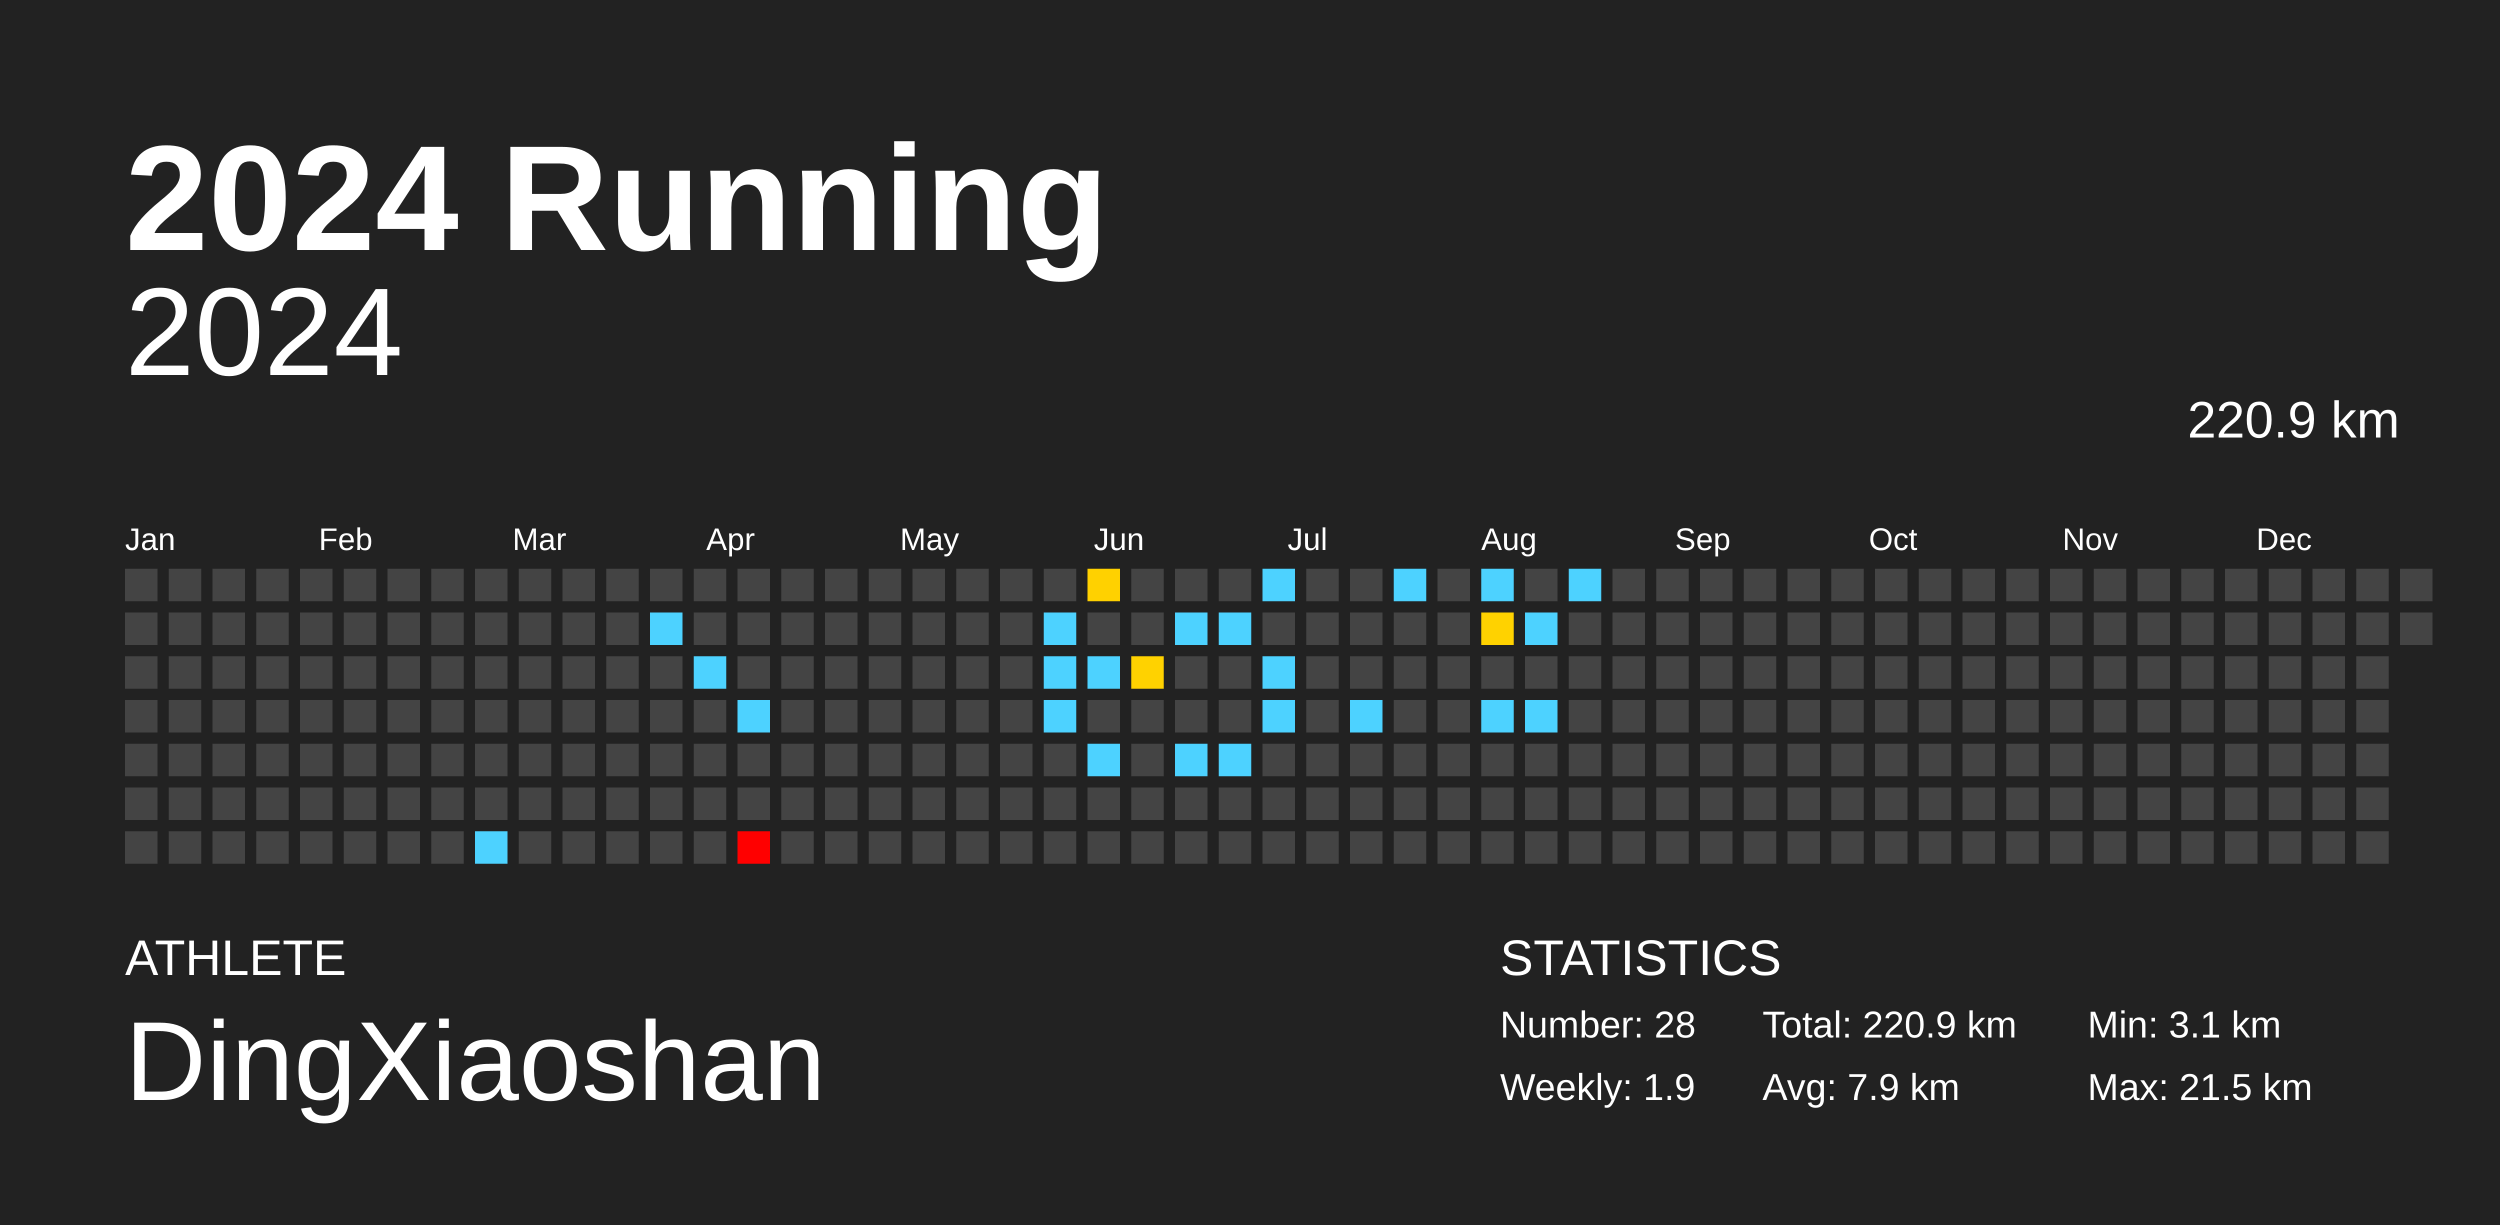
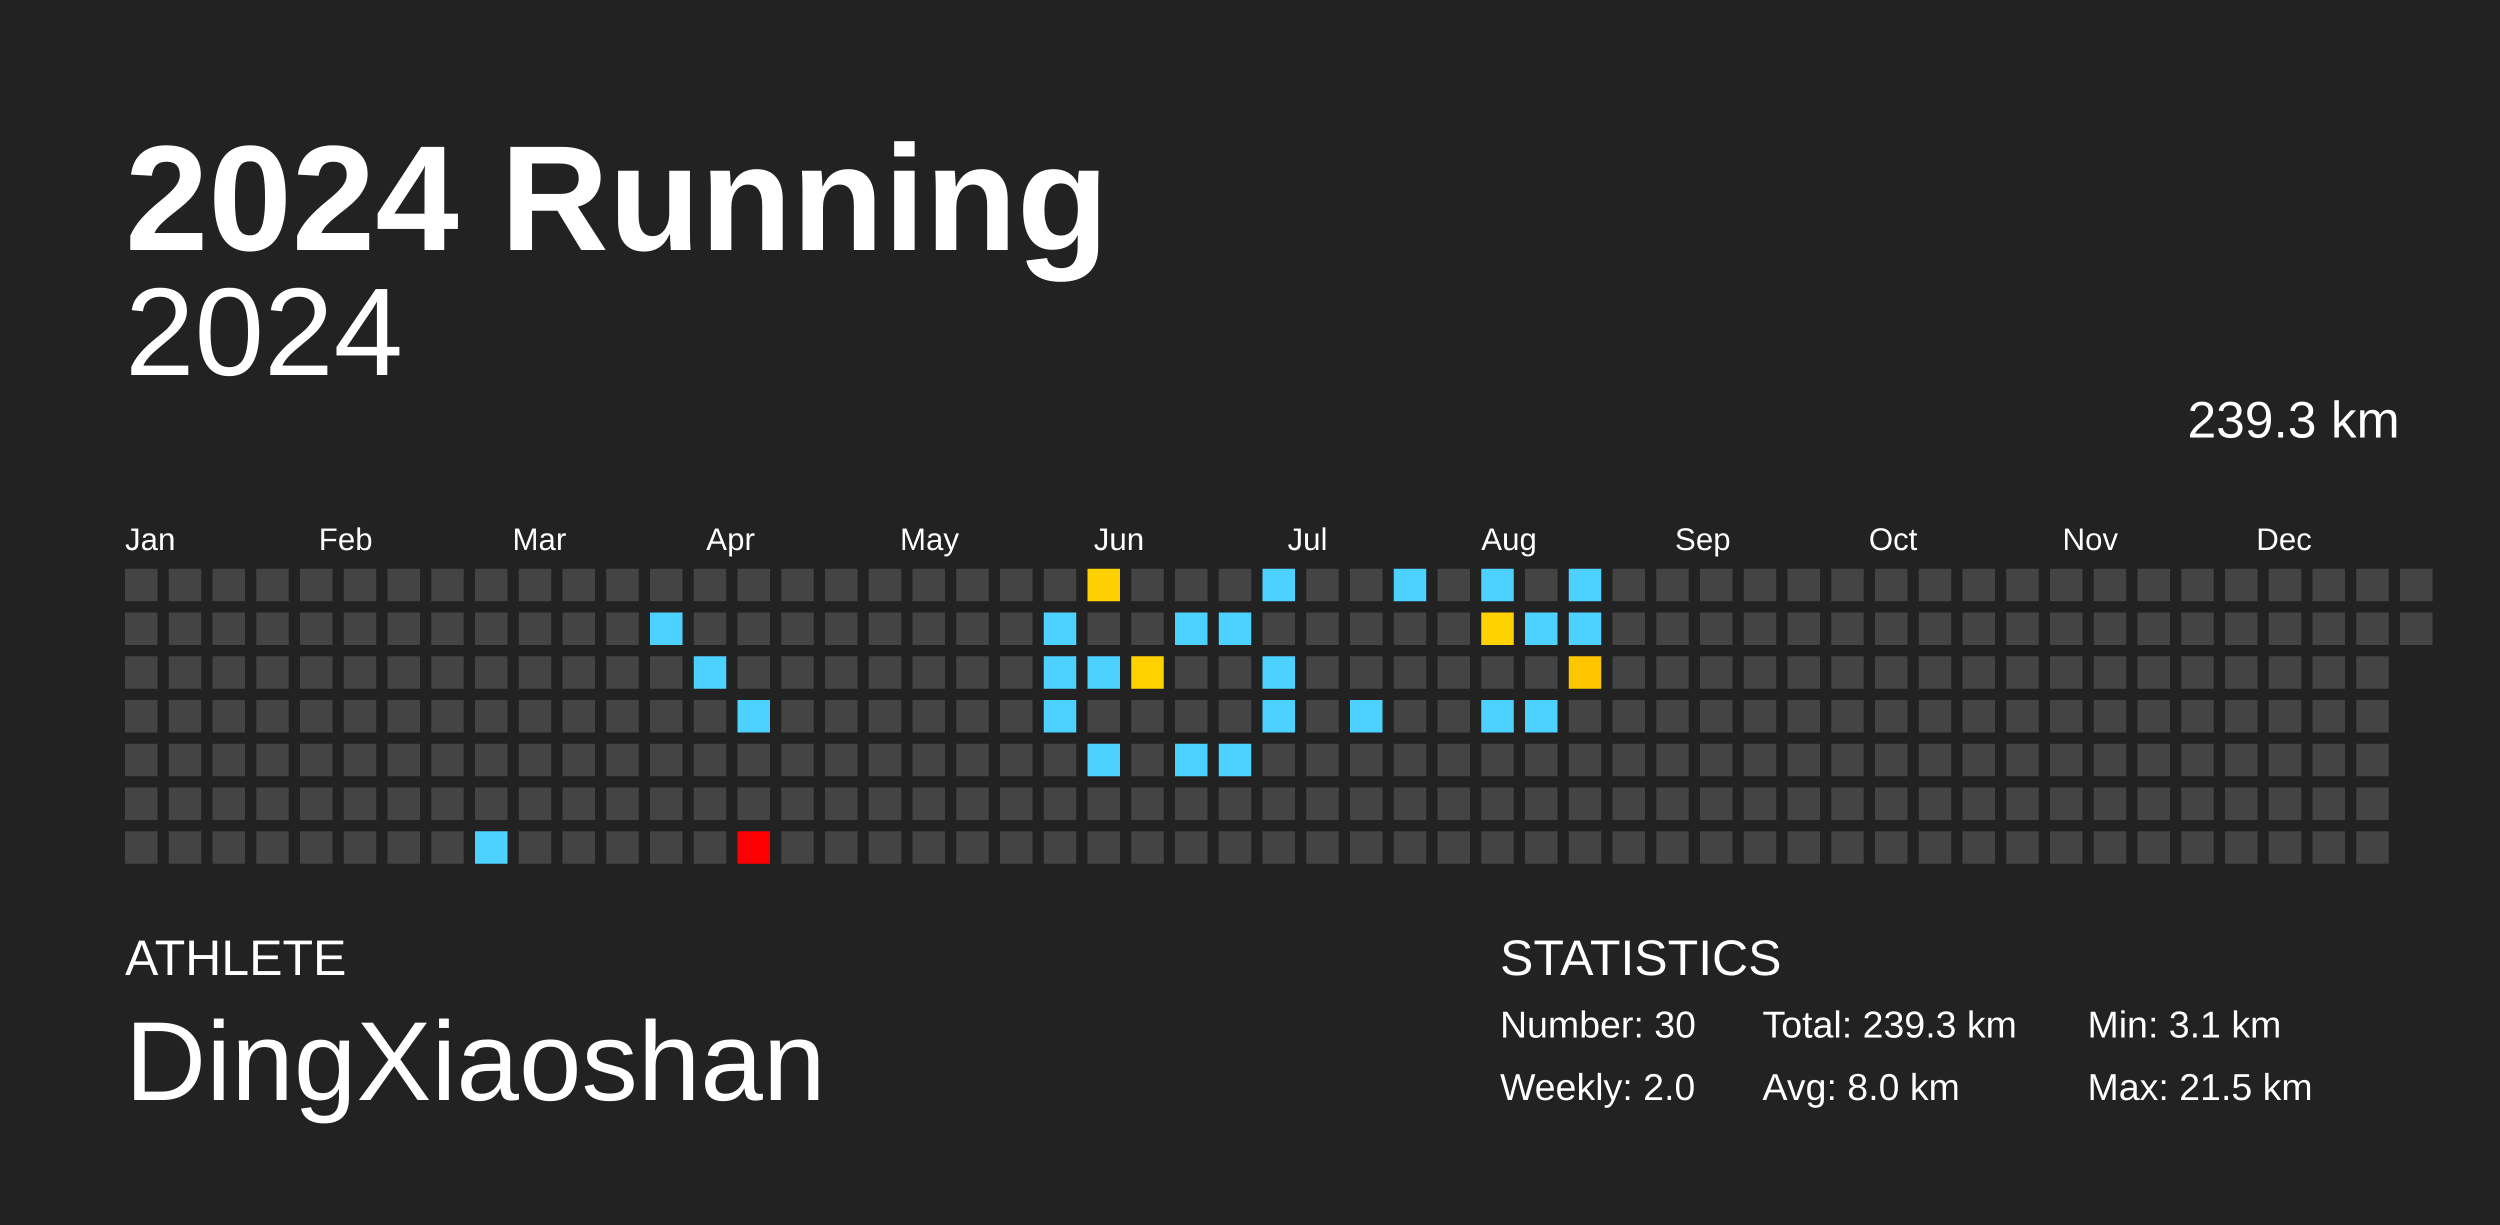
<svg xmlns="http://www.w3.org/2000/svg" baseProfile="full" height="98mm" version="1.1" viewBox="0,0,200,98" width="200mm">
  <defs />
  <rect fill="#222222" height="98" width="200" x="0" y="0" />
  <text fill="#FFFFFF" style="font-size:12px; font-family:Arial; font-weight:bold;" x="10" y="20">2024 Running</text>
  <text fill="#FFFFFF" style="font-size:4px; font-family:Arial" x="10" y="78">ATHLETE</text>
  <text fill="#FFFFFF" style="font-size:9px; font-family:Arial" x="10" y="88">DingXiaoshan</text>
  <text fill="#FFFFFF" style="font-size:4px; font-family:Arial" x="120" y="78">STATISTICS</text>
-   <text fill="#FFFFFF" style="font-size:3px; font-family:Arial" x="120" y="83">Number: 28</text>
-   <text fill="#FFFFFF" style="font-size:3px; font-family:Arial" x="120" y="88">Weekly: 1.9</text>
-   <text fill="#FFFFFF" style="font-size:3px; font-family:Arial" x="141" y="83">Total: 220.9 km</text>
-   <text fill="#FFFFFF" style="font-size:3px; font-family:Arial" x="141" y="88">Avg: 7.9 km</text>
+   <text fill="#FFFFFF" style="font-size:3px; font-family:Arial" x="120" y="83">Number: 30</text>
+   <text fill="#FFFFFF" style="font-size:3px; font-family:Arial" x="120" y="88">Weekly: 2.0</text>
+   <text fill="#FFFFFF" style="font-size:3px; font-family:Arial" x="141" y="83">Total: 239.3 km</text>
+   <text fill="#FFFFFF" style="font-size:3px; font-family:Arial" x="141" y="88">Avg: 8.0 km</text>
  <text fill="#FFFFFF" style="font-size:3px; font-family:Arial" x="167" y="83">Min: 3.1 km</text>
  <text fill="#FFFFFF" style="font-size:3px; font-family:Arial" x="167" y="88">Max: 21.5 km</text>
  <text alignment-baseline="hanging" fill="#FFFFFF" style="font-size:10.0px; font-family:Arial;" x="10" y="30">2024</text>
-   <text alignment-baseline="hanging" fill="#FFFFFF" style="font-size:4.125px; font-family:Arial;" x="175" y="35">220.9 km</text>
+   <text alignment-baseline="hanging" fill="#FFFFFF" style="font-size:4.125px; font-family:Arial;" x="175" y="35">239.3 km</text>
  <text fill="#FFFFFF" style="font-size:2.5px; font-family:Arial" x="10.0" y="44">Jan</text>
  <text fill="#FFFFFF" style="font-size:2.5px; font-family:Arial" x="25.5" y="44">Feb</text>
  <text fill="#FFFFFF" style="font-size:2.5px; font-family:Arial" x="41.0" y="44">Mar</text>
  <text fill="#FFFFFF" style="font-size:2.5px; font-family:Arial" x="56.5" y="44">Apr</text>
  <text fill="#FFFFFF" style="font-size:2.5px; font-family:Arial" x="72.0" y="44">May</text>
  <text fill="#FFFFFF" style="font-size:2.5px; font-family:Arial" x="87.5" y="44">Jun</text>
  <text fill="#FFFFFF" style="font-size:2.5px; font-family:Arial" x="103.0" y="44">Jul</text>
  <text fill="#FFFFFF" style="font-size:2.5px; font-family:Arial" x="118.5" y="44">Aug</text>
  <text fill="#FFFFFF" style="font-size:2.5px; font-family:Arial" x="134.0" y="44">Sep</text>
  <text fill="#FFFFFF" style="font-size:2.5px; font-family:Arial" x="149.5" y="44">Oct</text>
  <text fill="#FFFFFF" style="font-size:2.5px; font-family:Arial" x="165.0" y="44">Nov</text>
  <text fill="#FFFFFF" style="font-size:2.5px; font-family:Arial" x="180.5" y="44">Dec</text>
  <rect fill="#444444" height="2.6" width="2.6" x="10.0" y="45.5" />
  <rect fill="#444444" height="2.6" width="2.6" x="10.0" y="49.0" />
  <rect fill="#444444" height="2.6" width="2.6" x="10.0" y="52.5" />
  <rect fill="#444444" height="2.6" width="2.6" x="10.0" y="56.0" />
  <rect fill="#444444" height="2.6" width="2.6" x="10.0" y="59.5" />
  <rect fill="#444444" height="2.6" width="2.6" x="10.0" y="63.0" />
  <rect fill="#444444" height="2.6" width="2.6" x="10.0" y="66.5" />
  <rect fill="#444444" height="2.6" width="2.6" x="13.5" y="45.5" />
  <rect fill="#444444" height="2.6" width="2.6" x="13.5" y="49.0" />
  <rect fill="#444444" height="2.6" width="2.6" x="13.5" y="52.5" />
  <rect fill="#444444" height="2.6" width="2.6" x="13.5" y="56.0" />
  <rect fill="#444444" height="2.6" width="2.6" x="13.5" y="59.5" />
  <rect fill="#444444" height="2.6" width="2.6" x="13.5" y="63.0" />
  <rect fill="#444444" height="2.6" width="2.6" x="13.5" y="66.5" />
  <rect fill="#444444" height="2.6" width="2.6" x="17.0" y="45.5" />
  <rect fill="#444444" height="2.6" width="2.6" x="17.0" y="49.0" />
  <rect fill="#444444" height="2.6" width="2.6" x="17.0" y="52.5" />
  <rect fill="#444444" height="2.6" width="2.6" x="17.0" y="56.0" />
  <rect fill="#444444" height="2.6" width="2.6" x="17.0" y="59.5" />
  <rect fill="#444444" height="2.6" width="2.6" x="17.0" y="63.0" />
  <rect fill="#444444" height="2.6" width="2.6" x="17.0" y="66.5" />
  <rect fill="#444444" height="2.6" width="2.6" x="20.5" y="45.5" />
  <rect fill="#444444" height="2.6" width="2.6" x="20.5" y="49.0" />
  <rect fill="#444444" height="2.6" width="2.6" x="20.5" y="52.5" />
  <rect fill="#444444" height="2.6" width="2.6" x="20.5" y="56.0" />
  <rect fill="#444444" height="2.6" width="2.6" x="20.5" y="59.5" />
  <rect fill="#444444" height="2.6" width="2.6" x="20.5" y="63.0" />
  <rect fill="#444444" height="2.6" width="2.6" x="20.5" y="66.5" />
  <rect fill="#444444" height="2.6" width="2.6" x="24.0" y="45.5" />
  <rect fill="#444444" height="2.6" width="2.6" x="24.0" y="49.0" />
  <rect fill="#444444" height="2.6" width="2.6" x="24.0" y="52.5" />
  <rect fill="#444444" height="2.6" width="2.6" x="24.0" y="56.0" />
  <rect fill="#444444" height="2.6" width="2.6" x="24.0" y="59.5" />
  <rect fill="#444444" height="2.6" width="2.6" x="24.0" y="63.0" />
  <rect fill="#444444" height="2.6" width="2.6" x="24.0" y="66.5" />
  <rect fill="#444444" height="2.6" width="2.6" x="27.5" y="45.5" />
  <rect fill="#444444" height="2.6" width="2.6" x="27.5" y="49.0" />
  <rect fill="#444444" height="2.6" width="2.6" x="27.5" y="52.5" />
  <rect fill="#444444" height="2.6" width="2.6" x="27.5" y="56.0" />
  <rect fill="#444444" height="2.6" width="2.6" x="27.5" y="59.5" />
  <rect fill="#444444" height="2.6" width="2.6" x="27.5" y="63.0" />
  <rect fill="#444444" height="2.6" width="2.6" x="27.5" y="66.5" />
  <rect fill="#444444" height="2.6" width="2.6" x="31.0" y="45.5" />
  <rect fill="#444444" height="2.6" width="2.6" x="31.0" y="49.0" />
  <rect fill="#444444" height="2.6" width="2.6" x="31.0" y="52.5" />
  <rect fill="#444444" height="2.6" width="2.6" x="31.0" y="56.0" />
  <rect fill="#444444" height="2.6" width="2.6" x="31.0" y="59.5" />
  <rect fill="#444444" height="2.6" width="2.6" x="31.0" y="63.0" />
  <rect fill="#444444" height="2.6" width="2.6" x="31.0" y="66.5" />
  <rect fill="#444444" height="2.6" width="2.6" x="34.5" y="45.5" />
  <rect fill="#444444" height="2.6" width="2.6" x="34.5" y="49.0" />
  <rect fill="#444444" height="2.6" width="2.6" x="34.5" y="52.5" />
  <rect fill="#444444" height="2.6" width="2.6" x="34.5" y="56.0" />
  <rect fill="#444444" height="2.6" width="2.6" x="34.5" y="59.5" />
  <rect fill="#444444" height="2.6" width="2.6" x="34.5" y="63.0" />
  <rect fill="#444444" height="2.6" width="2.6" x="34.5" y="66.5" />
  <rect fill="#444444" height="2.6" width="2.6" x="38.0" y="45.5" />
  <rect fill="#444444" height="2.6" width="2.6" x="38.0" y="49.0" />
  <rect fill="#444444" height="2.6" width="2.6" x="38.0" y="52.5" />
  <rect fill="#444444" height="2.6" width="2.6" x="38.0" y="56.0" />
  <rect fill="#444444" height="2.6" width="2.6" x="38.0" y="59.5" />
  <rect fill="#444444" height="2.6" width="2.6" x="38.0" y="63.0" />
  <rect fill="#4dd2ff" height="2.6" width="2.6" x="38.0" y="66.5" />
  <rect fill="#444444" height="2.6" width="2.6" x="41.5" y="45.5" />
  <rect fill="#444444" height="2.6" width="2.6" x="41.5" y="49.0" />
  <rect fill="#444444" height="2.6" width="2.6" x="41.5" y="52.5" />
  <rect fill="#444444" height="2.6" width="2.6" x="41.5" y="56.0" />
  <rect fill="#444444" height="2.6" width="2.6" x="41.5" y="59.5" />
  <rect fill="#444444" height="2.6" width="2.6" x="41.5" y="63.0" />
  <rect fill="#444444" height="2.6" width="2.6" x="41.5" y="66.5" />
  <rect fill="#444444" height="2.6" width="2.6" x="45.0" y="45.5" />
  <rect fill="#444444" height="2.6" width="2.6" x="45.0" y="49.0" />
  <rect fill="#444444" height="2.6" width="2.6" x="45.0" y="52.5" />
  <rect fill="#444444" height="2.6" width="2.6" x="45.0" y="56.0" />
  <rect fill="#444444" height="2.6" width="2.6" x="45.0" y="59.5" />
  <rect fill="#444444" height="2.6" width="2.6" x="45.0" y="63.0" />
  <rect fill="#444444" height="2.6" width="2.6" x="45.0" y="66.5" />
  <rect fill="#444444" height="2.6" width="2.6" x="48.5" y="45.5" />
  <rect fill="#444444" height="2.6" width="2.6" x="48.5" y="49.0" />
  <rect fill="#444444" height="2.6" width="2.6" x="48.5" y="52.5" />
  <rect fill="#444444" height="2.6" width="2.6" x="48.5" y="56.0" />
  <rect fill="#444444" height="2.6" width="2.6" x="48.5" y="59.5" />
  <rect fill="#444444" height="2.6" width="2.6" x="48.5" y="63.0" />
  <rect fill="#444444" height="2.6" width="2.6" x="48.5" y="66.5" />
  <rect fill="#444444" height="2.6" width="2.6" x="52.0" y="45.5" />
  <rect fill="#4dd2ff" height="2.6" width="2.6" x="52.0" y="49.0" />
  <rect fill="#444444" height="2.6" width="2.6" x="52.0" y="52.5" />
  <rect fill="#444444" height="2.6" width="2.6" x="52.0" y="56.0" />
  <rect fill="#444444" height="2.6" width="2.6" x="52.0" y="59.5" />
  <rect fill="#444444" height="2.6" width="2.6" x="52.0" y="63.0" />
  <rect fill="#444444" height="2.6" width="2.6" x="52.0" y="66.5" />
  <rect fill="#444444" height="2.6" width="2.6" x="55.5" y="45.5" />
  <rect fill="#444444" height="2.6" width="2.6" x="55.5" y="49.0" />
  <rect fill="#4dd2ff" height="2.6" width="2.6" x="55.5" y="52.5" />
  <rect fill="#444444" height="2.6" width="2.6" x="55.5" y="56.0" />
  <rect fill="#444444" height="2.6" width="2.6" x="55.5" y="59.5" />
  <rect fill="#444444" height="2.6" width="2.6" x="55.5" y="63.0" />
  <rect fill="#444444" height="2.6" width="2.6" x="55.5" y="66.5" />
  <rect fill="#444444" height="2.6" width="2.6" x="59.0" y="45.5" />
  <rect fill="#444444" height="2.6" width="2.6" x="59.0" y="49.0" />
  <rect fill="#444444" height="2.6" width="2.6" x="59.0" y="52.5" />
  <rect fill="#4dd2ff" height="2.6" width="2.6" x="59.0" y="56.0" />
  <rect fill="#444444" height="2.6" width="2.6" x="59.0" y="59.5" />
  <rect fill="#444444" height="2.6" width="2.6" x="59.0" y="63.0" />
  <rect fill="red" height="2.6" width="2.6" x="59.0" y="66.5" />
  <rect fill="#444444" height="2.6" width="2.6" x="62.5" y="45.5" />
  <rect fill="#444444" height="2.6" width="2.6" x="62.5" y="49.0" />
  <rect fill="#444444" height="2.6" width="2.6" x="62.5" y="52.5" />
  <rect fill="#444444" height="2.6" width="2.6" x="62.5" y="56.0" />
  <rect fill="#444444" height="2.6" width="2.6" x="62.5" y="59.5" />
  <rect fill="#444444" height="2.6" width="2.6" x="62.5" y="63.0" />
  <rect fill="#444444" height="2.6" width="2.6" x="62.5" y="66.5" />
  <rect fill="#444444" height="2.6" width="2.6" x="66.0" y="45.5" />
  <rect fill="#444444" height="2.6" width="2.6" x="66.0" y="49.0" />
  <rect fill="#444444" height="2.6" width="2.6" x="66.0" y="52.5" />
  <rect fill="#444444" height="2.6" width="2.6" x="66.0" y="56.0" />
  <rect fill="#444444" height="2.6" width="2.6" x="66.0" y="59.5" />
  <rect fill="#444444" height="2.6" width="2.6" x="66.0" y="63.0" />
  <rect fill="#444444" height="2.6" width="2.6" x="66.0" y="66.5" />
  <rect fill="#444444" height="2.6" width="2.6" x="69.5" y="45.5" />
  <rect fill="#444444" height="2.6" width="2.6" x="69.5" y="49.0" />
  <rect fill="#444444" height="2.6" width="2.6" x="69.5" y="52.5" />
  <rect fill="#444444" height="2.6" width="2.6" x="69.5" y="56.0" />
  <rect fill="#444444" height="2.6" width="2.6" x="69.5" y="59.5" />
  <rect fill="#444444" height="2.6" width="2.6" x="69.5" y="63.0" />
  <rect fill="#444444" height="2.6" width="2.6" x="69.5" y="66.5" />
  <rect fill="#444444" height="2.6" width="2.6" x="73.0" y="45.5" />
  <rect fill="#444444" height="2.6" width="2.6" x="73.0" y="49.0" />
  <rect fill="#444444" height="2.6" width="2.6" x="73.0" y="52.5" />
  <rect fill="#444444" height="2.6" width="2.6" x="73.0" y="56.0" />
  <rect fill="#444444" height="2.6" width="2.6" x="73.0" y="59.5" />
  <rect fill="#444444" height="2.6" width="2.6" x="73.0" y="63.0" />
  <rect fill="#444444" height="2.6" width="2.6" x="73.0" y="66.5" />
  <rect fill="#444444" height="2.6" width="2.6" x="76.5" y="45.5" />
  <rect fill="#444444" height="2.6" width="2.6" x="76.5" y="49.0" />
  <rect fill="#444444" height="2.6" width="2.6" x="76.5" y="52.5" />
  <rect fill="#444444" height="2.6" width="2.6" x="76.5" y="56.0" />
  <rect fill="#444444" height="2.6" width="2.6" x="76.5" y="59.5" />
  <rect fill="#444444" height="2.6" width="2.6" x="76.5" y="63.0" />
  <rect fill="#444444" height="2.6" width="2.6" x="76.5" y="66.5" />
  <rect fill="#444444" height="2.6" width="2.6" x="80.0" y="45.5" />
  <rect fill="#444444" height="2.6" width="2.6" x="80.0" y="49.0" />
  <rect fill="#444444" height="2.6" width="2.6" x="80.0" y="52.5" />
  <rect fill="#444444" height="2.6" width="2.6" x="80.0" y="56.0" />
  <rect fill="#444444" height="2.6" width="2.6" x="80.0" y="59.5" />
  <rect fill="#444444" height="2.6" width="2.6" x="80.0" y="63.0" />
  <rect fill="#444444" height="2.6" width="2.6" x="80.0" y="66.5" />
  <rect fill="#444444" height="2.6" width="2.6" x="83.5" y="45.5" />
  <rect fill="#4dd2ff" height="2.6" width="2.6" x="83.5" y="49.0" />
  <rect fill="#4dd2ff" height="2.6" width="2.6" x="83.5" y="52.5" />
  <rect fill="#4dd2ff" height="2.6" width="2.6" x="83.5" y="56.0" />
  <rect fill="#444444" height="2.6" width="2.6" x="83.5" y="59.5" />
  <rect fill="#444444" height="2.6" width="2.6" x="83.5" y="63.0" />
  <rect fill="#444444" height="2.6" width="2.6" x="83.5" y="66.5" />
  <rect fill="#ffd100" height="2.6" width="2.6" x="87.0" y="45.5" />
  <rect fill="#444444" height="2.6" width="2.6" x="87.0" y="49.0" />
  <rect fill="#4dd2ff" height="2.6" width="2.6" x="87.0" y="52.5" />
  <rect fill="#444444" height="2.6" width="2.6" x="87.0" y="56.0" />
  <rect fill="#4dd2ff" height="2.6" width="2.6" x="87.0" y="59.5" />
  <rect fill="#444444" height="2.6" width="2.6" x="87.0" y="63.0" />
  <rect fill="#444444" height="2.6" width="2.6" x="87.0" y="66.5" />
  <rect fill="#444444" height="2.6" width="2.6" x="90.5" y="45.5" />
  <rect fill="#444444" height="2.6" width="2.6" x="90.5" y="49.0" />
  <rect fill="#ffd200" height="2.6" width="2.6" x="90.5" y="52.5" />
  <rect fill="#444444" height="2.6" width="2.6" x="90.5" y="56.0" />
  <rect fill="#444444" height="2.6" width="2.6" x="90.5" y="59.5" />
  <rect fill="#444444" height="2.6" width="2.6" x="90.5" y="63.0" />
  <rect fill="#444444" height="2.6" width="2.6" x="90.5" y="66.5" />
  <rect fill="#444444" height="2.6" width="2.6" x="94.0" y="45.5" />
  <rect fill="#4dd2ff" height="2.6" width="2.6" x="94.0" y="49.0" />
  <rect fill="#444444" height="2.6" width="2.6" x="94.0" y="52.5" />
  <rect fill="#444444" height="2.6" width="2.6" x="94.0" y="56.0" />
  <rect fill="#4dd2ff" height="2.6" width="2.6" x="94.0" y="59.5" />
  <rect fill="#444444" height="2.6" width="2.6" x="94.0" y="63.0" />
  <rect fill="#444444" height="2.6" width="2.6" x="94.0" y="66.5" />
  <rect fill="#444444" height="2.6" width="2.6" x="97.5" y="45.5" />
  <rect fill="#4dd2ff" height="2.6" width="2.6" x="97.5" y="49.0" />
  <rect fill="#444444" height="2.6" width="2.6" x="97.5" y="52.5" />
  <rect fill="#444444" height="2.6" width="2.6" x="97.5" y="56.0" />
  <rect fill="#4dd2ff" height="2.6" width="2.6" x="97.5" y="59.5" />
  <rect fill="#444444" height="2.6" width="2.6" x="97.5" y="63.0" />
  <rect fill="#444444" height="2.6" width="2.6" x="97.5" y="66.5" />
  <rect fill="#4dd2ff" height="2.6" width="2.6" x="101.0" y="45.5" />
  <rect fill="#444444" height="2.6" width="2.6" x="101.0" y="49.0" />
  <rect fill="#4dd2ff" height="2.6" width="2.6" x="101.0" y="52.5" />
  <rect fill="#4dd2ff" height="2.6" width="2.6" x="101.0" y="56.0" />
  <rect fill="#444444" height="2.6" width="2.6" x="101.0" y="59.5" />
  <rect fill="#444444" height="2.6" width="2.6" x="101.0" y="63.0" />
  <rect fill="#444444" height="2.6" width="2.6" x="101.0" y="66.5" />
  <rect fill="#444444" height="2.6" width="2.6" x="104.5" y="45.5" />
  <rect fill="#444444" height="2.6" width="2.6" x="104.5" y="49.0" />
  <rect fill="#444444" height="2.6" width="2.6" x="104.5" y="52.5" />
  <rect fill="#444444" height="2.6" width="2.6" x="104.5" y="56.0" />
  <rect fill="#444444" height="2.6" width="2.6" x="104.5" y="59.5" />
  <rect fill="#444444" height="2.6" width="2.6" x="104.5" y="63.0" />
  <rect fill="#444444" height="2.6" width="2.6" x="104.5" y="66.5" />
  <rect fill="#444444" height="2.6" width="2.6" x="108.0" y="45.5" />
  <rect fill="#444444" height="2.6" width="2.6" x="108.0" y="49.0" />
  <rect fill="#444444" height="2.6" width="2.6" x="108.0" y="52.5" />
  <rect fill="#4dd2ff" height="2.6" width="2.6" x="108.0" y="56.0" />
  <rect fill="#444444" height="2.6" width="2.6" x="108.0" y="59.5" />
  <rect fill="#444444" height="2.6" width="2.6" x="108.0" y="63.0" />
  <rect fill="#444444" height="2.6" width="2.6" x="108.0" y="66.5" />
  <rect fill="#4dd2ff" height="2.6" width="2.6" x="111.5" y="45.5" />
  <rect fill="#444444" height="2.6" width="2.6" x="111.5" y="49.0" />
  <rect fill="#444444" height="2.6" width="2.6" x="111.5" y="52.5" />
  <rect fill="#444444" height="2.6" width="2.6" x="111.5" y="56.0" />
  <rect fill="#444444" height="2.6" width="2.6" x="111.5" y="59.5" />
  <rect fill="#444444" height="2.6" width="2.6" x="111.5" y="63.0" />
  <rect fill="#444444" height="2.6" width="2.6" x="111.5" y="66.5" />
  <rect fill="#444444" height="2.6" width="2.6" x="115.0" y="45.5" />
  <rect fill="#444444" height="2.6" width="2.6" x="115.0" y="49.0" />
  <rect fill="#444444" height="2.6" width="2.6" x="115.0" y="52.5" />
  <rect fill="#444444" height="2.6" width="2.6" x="115.0" y="56.0" />
  <rect fill="#444444" height="2.6" width="2.6" x="115.0" y="59.5" />
  <rect fill="#444444" height="2.6" width="2.6" x="115.0" y="63.0" />
  <rect fill="#444444" height="2.6" width="2.6" x="115.0" y="66.5" />
  <rect fill="#4dd2ff" height="2.6" width="2.6" x="118.5" y="45.5" />
  <rect fill="#ffd200" height="2.6" width="2.6" x="118.5" y="49.0" />
  <rect fill="#444444" height="2.6" width="2.6" x="118.5" y="52.5" />
  <rect fill="#4dd2ff" height="2.6" width="2.6" x="118.5" y="56.0" />
  <rect fill="#444444" height="2.6" width="2.6" x="118.5" y="59.5" />
  <rect fill="#444444" height="2.6" width="2.6" x="118.5" y="63.0" />
  <rect fill="#444444" height="2.6" width="2.6" x="118.5" y="66.5" />
  <rect fill="#444444" height="2.6" width="2.6" x="122.0" y="45.5" />
  <rect fill="#4dd2ff" height="2.6" width="2.6" x="122.0" y="49.0" />
  <rect fill="#444444" height="2.6" width="2.6" x="122.0" y="52.5" />
  <rect fill="#4dd2ff" height="2.6" width="2.6" x="122.0" y="56.0" />
  <rect fill="#444444" height="2.6" width="2.6" x="122.0" y="59.5" />
  <rect fill="#444444" height="2.6" width="2.6" x="122.0" y="63.0" />
  <rect fill="#444444" height="2.6" width="2.6" x="122.0" y="66.5" />
  <rect fill="#4dd2ff" height="2.6" width="2.6" x="125.5" y="45.5" />
-   <rect fill="#444444" height="2.6" width="2.6" x="125.5" y="49.0" />
-   <rect fill="#444444" height="2.6" width="2.6" x="125.5" y="52.5" />
+   <rect fill="#4dd2ff" height="2.6" width="2.6" x="125.5" y="49.0" />
+   <rect fill="#ffc600" height="2.6" width="2.6" x="125.5" y="52.5" />
  <rect fill="#444444" height="2.6" width="2.6" x="125.5" y="56.0" />
  <rect fill="#444444" height="2.6" width="2.6" x="125.5" y="59.5" />
  <rect fill="#444444" height="2.6" width="2.6" x="125.5" y="63.0" />
  <rect fill="#444444" height="2.6" width="2.6" x="125.5" y="66.5" />
  <rect fill="#444444" height="2.6" width="2.6" x="129.0" y="45.5" />
  <rect fill="#444444" height="2.6" width="2.6" x="129.0" y="49.0" />
  <rect fill="#444444" height="2.6" width="2.6" x="129.0" y="52.5" />
  <rect fill="#444444" height="2.6" width="2.6" x="129.0" y="56.0" />
  <rect fill="#444444" height="2.6" width="2.6" x="129.0" y="59.5" />
  <rect fill="#444444" height="2.6" width="2.6" x="129.0" y="63.0" />
  <rect fill="#444444" height="2.6" width="2.6" x="129.0" y="66.5" />
  <rect fill="#444444" height="2.6" width="2.6" x="132.5" y="45.5" />
  <rect fill="#444444" height="2.6" width="2.6" x="132.5" y="49.0" />
  <rect fill="#444444" height="2.6" width="2.6" x="132.5" y="52.5" />
  <rect fill="#444444" height="2.6" width="2.6" x="132.5" y="56.0" />
  <rect fill="#444444" height="2.6" width="2.6" x="132.5" y="59.5" />
  <rect fill="#444444" height="2.6" width="2.6" x="132.5" y="63.0" />
  <rect fill="#444444" height="2.6" width="2.6" x="132.5" y="66.5" />
  <rect fill="#444444" height="2.6" width="2.6" x="136.0" y="45.5" />
  <rect fill="#444444" height="2.6" width="2.6" x="136.0" y="49.0" />
  <rect fill="#444444" height="2.6" width="2.6" x="136.0" y="52.5" />
  <rect fill="#444444" height="2.6" width="2.6" x="136.0" y="56.0" />
  <rect fill="#444444" height="2.6" width="2.6" x="136.0" y="59.5" />
  <rect fill="#444444" height="2.6" width="2.6" x="136.0" y="63.0" />
  <rect fill="#444444" height="2.6" width="2.6" x="136.0" y="66.5" />
  <rect fill="#444444" height="2.6" width="2.6" x="139.5" y="45.5" />
  <rect fill="#444444" height="2.6" width="2.6" x="139.5" y="49.0" />
  <rect fill="#444444" height="2.6" width="2.6" x="139.5" y="52.5" />
  <rect fill="#444444" height="2.6" width="2.6" x="139.5" y="56.0" />
  <rect fill="#444444" height="2.6" width="2.6" x="139.5" y="59.5" />
  <rect fill="#444444" height="2.6" width="2.6" x="139.5" y="63.0" />
  <rect fill="#444444" height="2.6" width="2.6" x="139.5" y="66.5" />
  <rect fill="#444444" height="2.6" width="2.6" x="143.0" y="45.5" />
  <rect fill="#444444" height="2.6" width="2.6" x="143.0" y="49.0" />
  <rect fill="#444444" height="2.6" width="2.6" x="143.0" y="52.5" />
  <rect fill="#444444" height="2.6" width="2.6" x="143.0" y="56.0" />
  <rect fill="#444444" height="2.6" width="2.6" x="143.0" y="59.5" />
  <rect fill="#444444" height="2.6" width="2.6" x="143.0" y="63.0" />
  <rect fill="#444444" height="2.6" width="2.6" x="143.0" y="66.5" />
  <rect fill="#444444" height="2.6" width="2.6" x="146.5" y="45.5" />
  <rect fill="#444444" height="2.6" width="2.6" x="146.5" y="49.0" />
  <rect fill="#444444" height="2.6" width="2.6" x="146.5" y="52.5" />
  <rect fill="#444444" height="2.6" width="2.6" x="146.5" y="56.0" />
  <rect fill="#444444" height="2.6" width="2.6" x="146.5" y="59.5" />
  <rect fill="#444444" height="2.6" width="2.6" x="146.5" y="63.0" />
  <rect fill="#444444" height="2.6" width="2.6" x="146.5" y="66.5" />
  <rect fill="#444444" height="2.6" width="2.6" x="150.0" y="45.5" />
  <rect fill="#444444" height="2.6" width="2.6" x="150.0" y="49.0" />
  <rect fill="#444444" height="2.6" width="2.6" x="150.0" y="52.5" />
  <rect fill="#444444" height="2.6" width="2.6" x="150.0" y="56.0" />
  <rect fill="#444444" height="2.6" width="2.6" x="150.0" y="59.5" />
  <rect fill="#444444" height="2.6" width="2.6" x="150.0" y="63.0" />
  <rect fill="#444444" height="2.6" width="2.6" x="150.0" y="66.5" />
  <rect fill="#444444" height="2.6" width="2.6" x="153.5" y="45.5" />
  <rect fill="#444444" height="2.6" width="2.6" x="153.5" y="49.0" />
  <rect fill="#444444" height="2.6" width="2.6" x="153.5" y="52.5" />
  <rect fill="#444444" height="2.6" width="2.6" x="153.5" y="56.0" />
  <rect fill="#444444" height="2.6" width="2.6" x="153.5" y="59.5" />
  <rect fill="#444444" height="2.6" width="2.6" x="153.5" y="63.0" />
  <rect fill="#444444" height="2.6" width="2.6" x="153.5" y="66.5" />
  <rect fill="#444444" height="2.6" width="2.6" x="157.0" y="45.5" />
  <rect fill="#444444" height="2.6" width="2.6" x="157.0" y="49.0" />
  <rect fill="#444444" height="2.6" width="2.6" x="157.0" y="52.5" />
  <rect fill="#444444" height="2.6" width="2.6" x="157.0" y="56.0" />
  <rect fill="#444444" height="2.6" width="2.6" x="157.0" y="59.5" />
  <rect fill="#444444" height="2.6" width="2.6" x="157.0" y="63.0" />
  <rect fill="#444444" height="2.6" width="2.6" x="157.0" y="66.5" />
  <rect fill="#444444" height="2.6" width="2.6" x="160.5" y="45.5" />
  <rect fill="#444444" height="2.6" width="2.6" x="160.5" y="49.0" />
  <rect fill="#444444" height="2.6" width="2.6" x="160.5" y="52.5" />
  <rect fill="#444444" height="2.6" width="2.6" x="160.5" y="56.0" />
  <rect fill="#444444" height="2.6" width="2.6" x="160.5" y="59.5" />
  <rect fill="#444444" height="2.6" width="2.6" x="160.5" y="63.0" />
  <rect fill="#444444" height="2.6" width="2.6" x="160.5" y="66.5" />
  <rect fill="#444444" height="2.6" width="2.6" x="164.0" y="45.5" />
  <rect fill="#444444" height="2.6" width="2.6" x="164.0" y="49.0" />
  <rect fill="#444444" height="2.6" width="2.6" x="164.0" y="52.5" />
  <rect fill="#444444" height="2.6" width="2.6" x="164.0" y="56.0" />
  <rect fill="#444444" height="2.6" width="2.6" x="164.0" y="59.5" />
  <rect fill="#444444" height="2.6" width="2.6" x="164.0" y="63.0" />
  <rect fill="#444444" height="2.6" width="2.6" x="164.0" y="66.5" />
  <rect fill="#444444" height="2.6" width="2.6" x="167.5" y="45.5" />
  <rect fill="#444444" height="2.6" width="2.6" x="167.5" y="49.0" />
  <rect fill="#444444" height="2.6" width="2.6" x="167.5" y="52.5" />
  <rect fill="#444444" height="2.6" width="2.6" x="167.5" y="56.0" />
  <rect fill="#444444" height="2.6" width="2.6" x="167.5" y="59.5" />
  <rect fill="#444444" height="2.6" width="2.6" x="167.5" y="63.0" />
  <rect fill="#444444" height="2.6" width="2.6" x="167.5" y="66.5" />
  <rect fill="#444444" height="2.6" width="2.6" x="171.0" y="45.5" />
  <rect fill="#444444" height="2.6" width="2.6" x="171.0" y="49.0" />
  <rect fill="#444444" height="2.6" width="2.6" x="171.0" y="52.5" />
  <rect fill="#444444" height="2.6" width="2.6" x="171.0" y="56.0" />
  <rect fill="#444444" height="2.6" width="2.6" x="171.0" y="59.5" />
  <rect fill="#444444" height="2.6" width="2.6" x="171.0" y="63.0" />
  <rect fill="#444444" height="2.6" width="2.6" x="171.0" y="66.5" />
  <rect fill="#444444" height="2.6" width="2.6" x="174.5" y="45.5" />
  <rect fill="#444444" height="2.6" width="2.6" x="174.5" y="49.0" />
  <rect fill="#444444" height="2.6" width="2.6" x="174.5" y="52.5" />
  <rect fill="#444444" height="2.6" width="2.6" x="174.5" y="56.0" />
  <rect fill="#444444" height="2.6" width="2.6" x="174.5" y="59.5" />
  <rect fill="#444444" height="2.6" width="2.6" x="174.5" y="63.0" />
  <rect fill="#444444" height="2.6" width="2.6" x="174.5" y="66.5" />
  <rect fill="#444444" height="2.6" width="2.6" x="178.0" y="45.5" />
  <rect fill="#444444" height="2.6" width="2.6" x="178.0" y="49.0" />
  <rect fill="#444444" height="2.6" width="2.6" x="178.0" y="52.5" />
  <rect fill="#444444" height="2.6" width="2.6" x="178.0" y="56.0" />
  <rect fill="#444444" height="2.6" width="2.6" x="178.0" y="59.5" />
  <rect fill="#444444" height="2.6" width="2.6" x="178.0" y="63.0" />
  <rect fill="#444444" height="2.6" width="2.6" x="178.0" y="66.5" />
  <rect fill="#444444" height="2.6" width="2.6" x="181.5" y="45.5" />
  <rect fill="#444444" height="2.6" width="2.6" x="181.5" y="49.0" />
  <rect fill="#444444" height="2.6" width="2.6" x="181.5" y="52.5" />
  <rect fill="#444444" height="2.6" width="2.6" x="181.5" y="56.0" />
  <rect fill="#444444" height="2.6" width="2.6" x="181.5" y="59.5" />
  <rect fill="#444444" height="2.6" width="2.6" x="181.5" y="63.0" />
  <rect fill="#444444" height="2.6" width="2.6" x="181.5" y="66.5" />
  <rect fill="#444444" height="2.6" width="2.6" x="185.0" y="45.5" />
  <rect fill="#444444" height="2.6" width="2.6" x="185.0" y="49.0" />
  <rect fill="#444444" height="2.6" width="2.6" x="185.0" y="52.5" />
  <rect fill="#444444" height="2.6" width="2.6" x="185.0" y="56.0" />
  <rect fill="#444444" height="2.6" width="2.6" x="185.0" y="59.5" />
  <rect fill="#444444" height="2.6" width="2.6" x="185.0" y="63.0" />
  <rect fill="#444444" height="2.6" width="2.6" x="185.0" y="66.5" />
  <rect fill="#444444" height="2.6" width="2.6" x="188.5" y="45.5" />
  <rect fill="#444444" height="2.6" width="2.6" x="188.5" y="49.0" />
  <rect fill="#444444" height="2.6" width="2.6" x="188.5" y="52.5" />
  <rect fill="#444444" height="2.6" width="2.6" x="188.5" y="56.0" />
  <rect fill="#444444" height="2.6" width="2.6" x="188.5" y="59.5" />
  <rect fill="#444444" height="2.6" width="2.6" x="188.5" y="63.0" />
  <rect fill="#444444" height="2.6" width="2.6" x="188.5" y="66.5" />
  <rect fill="#444444" height="2.6" width="2.6" x="192.0" y="45.5" />
  <rect fill="#444444" height="2.6" width="2.6" x="192.0" y="49.0" />
</svg>
